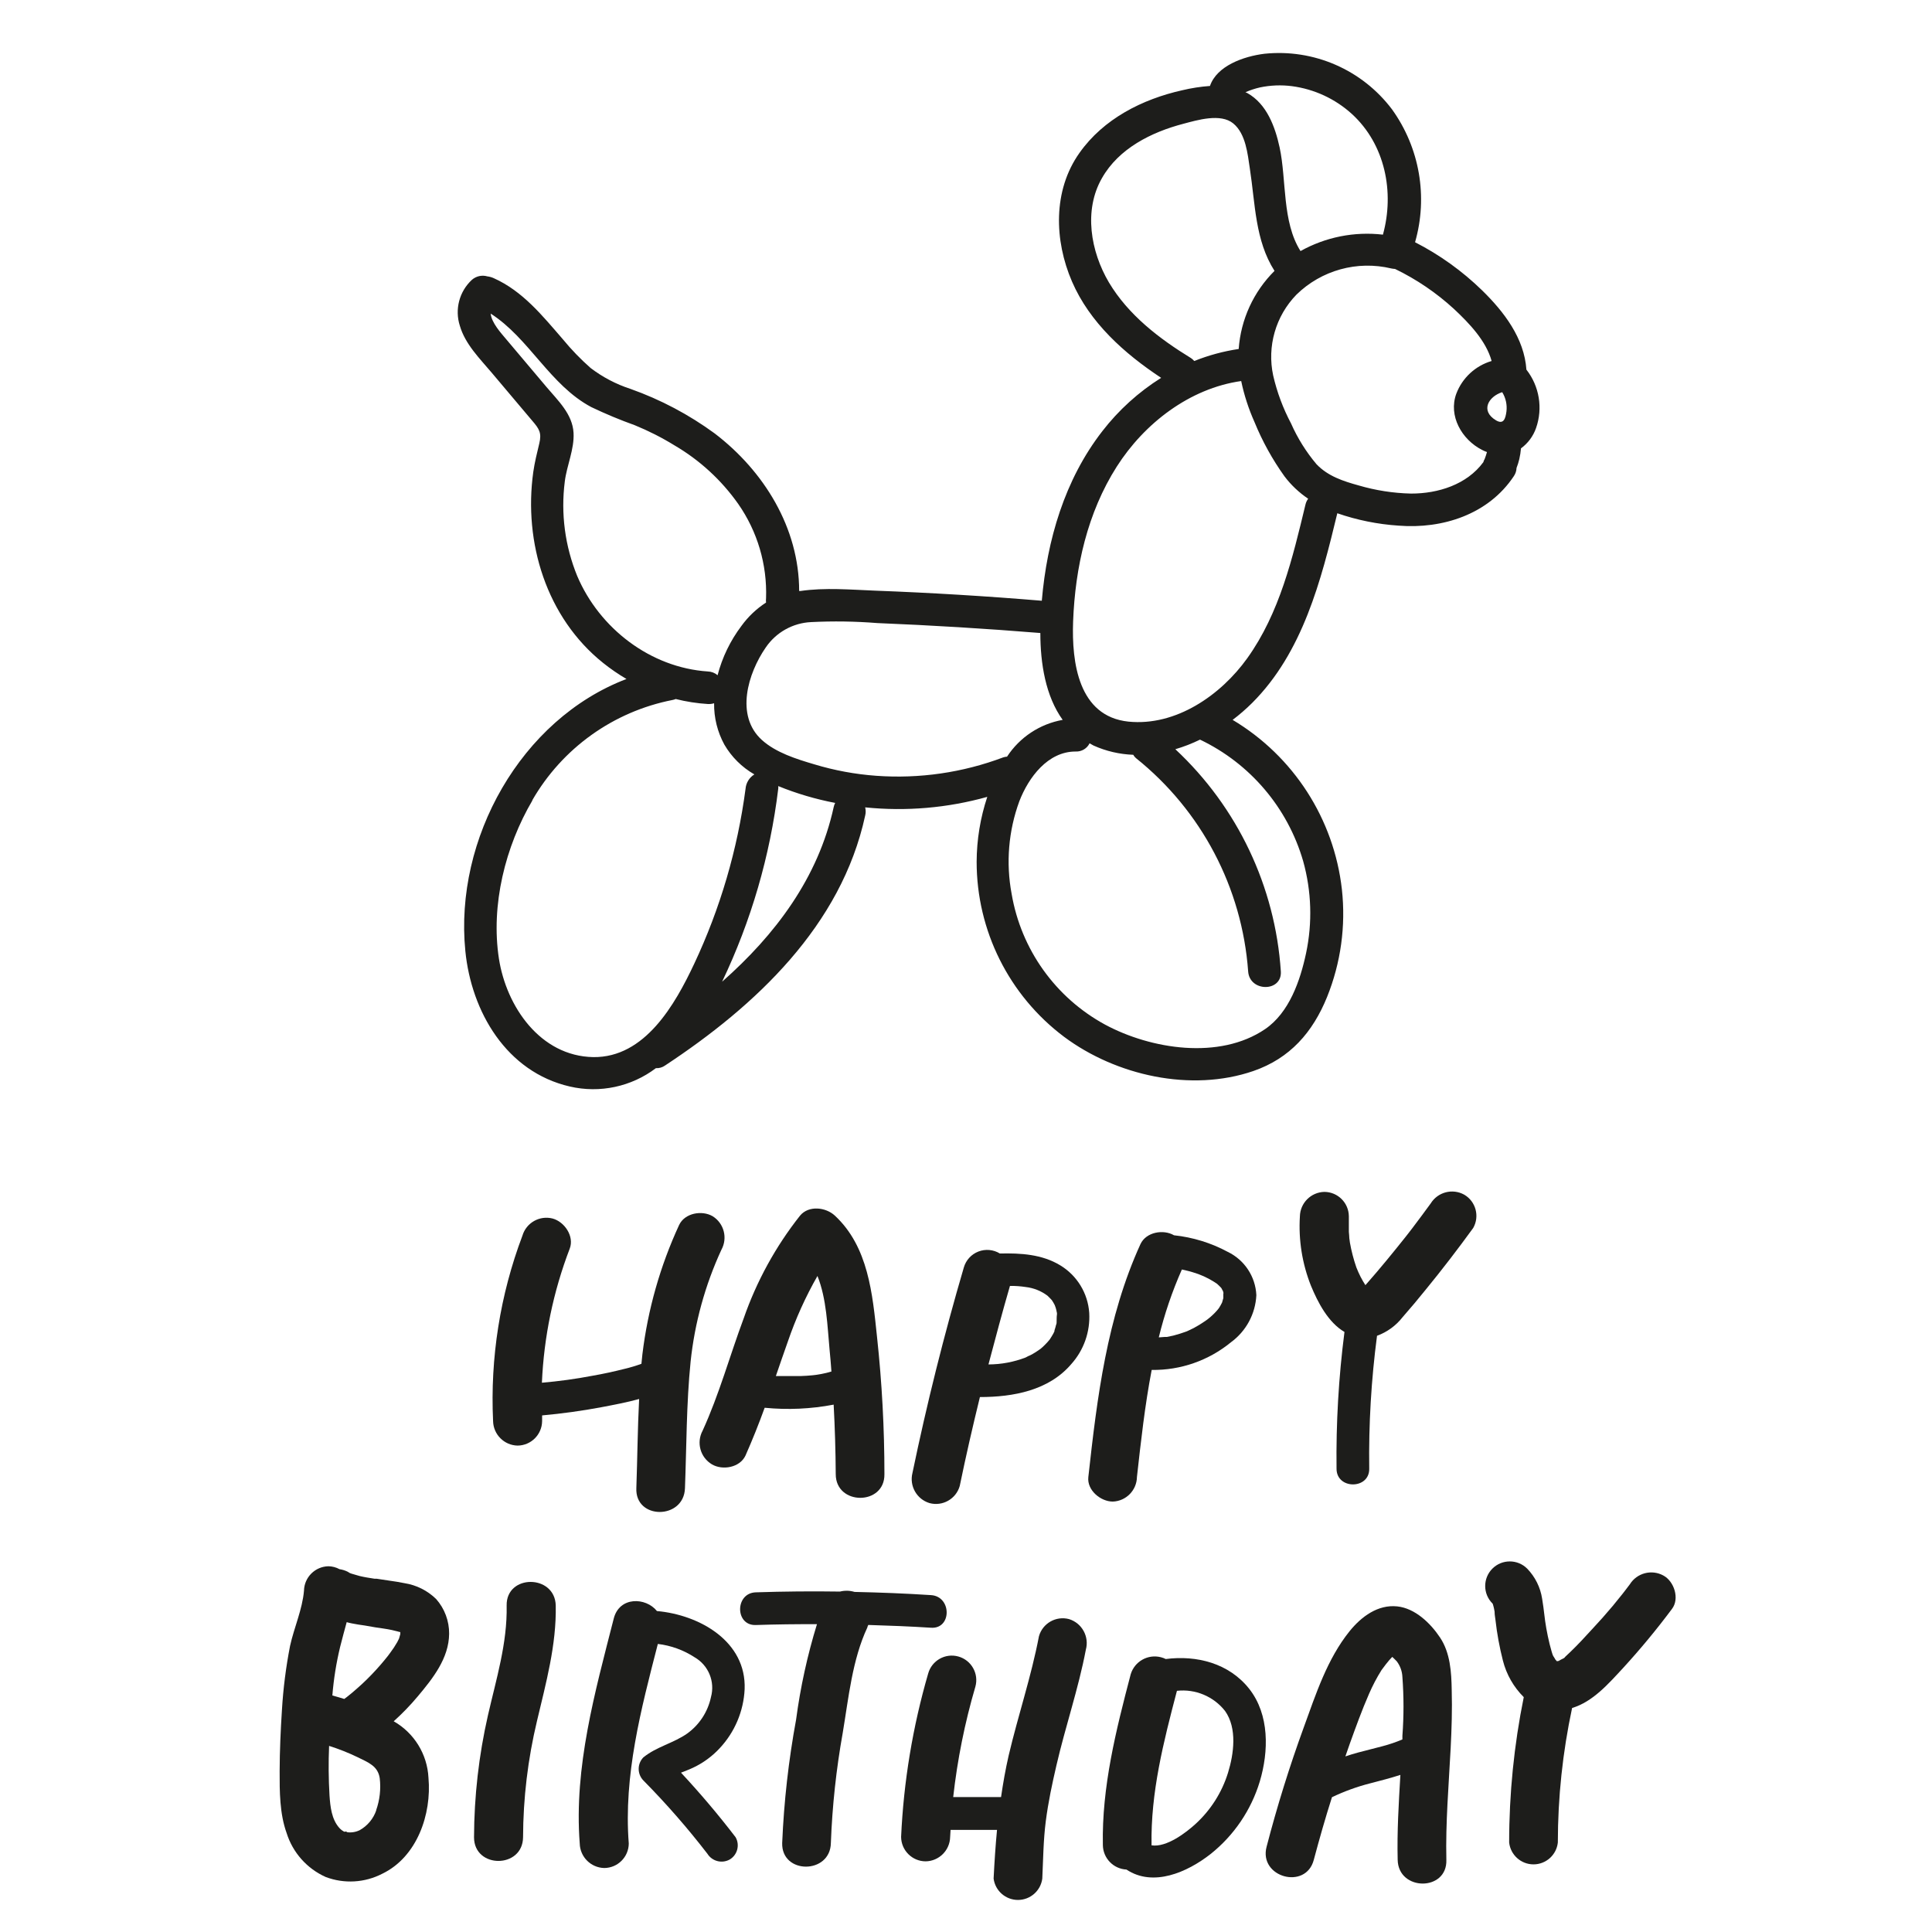
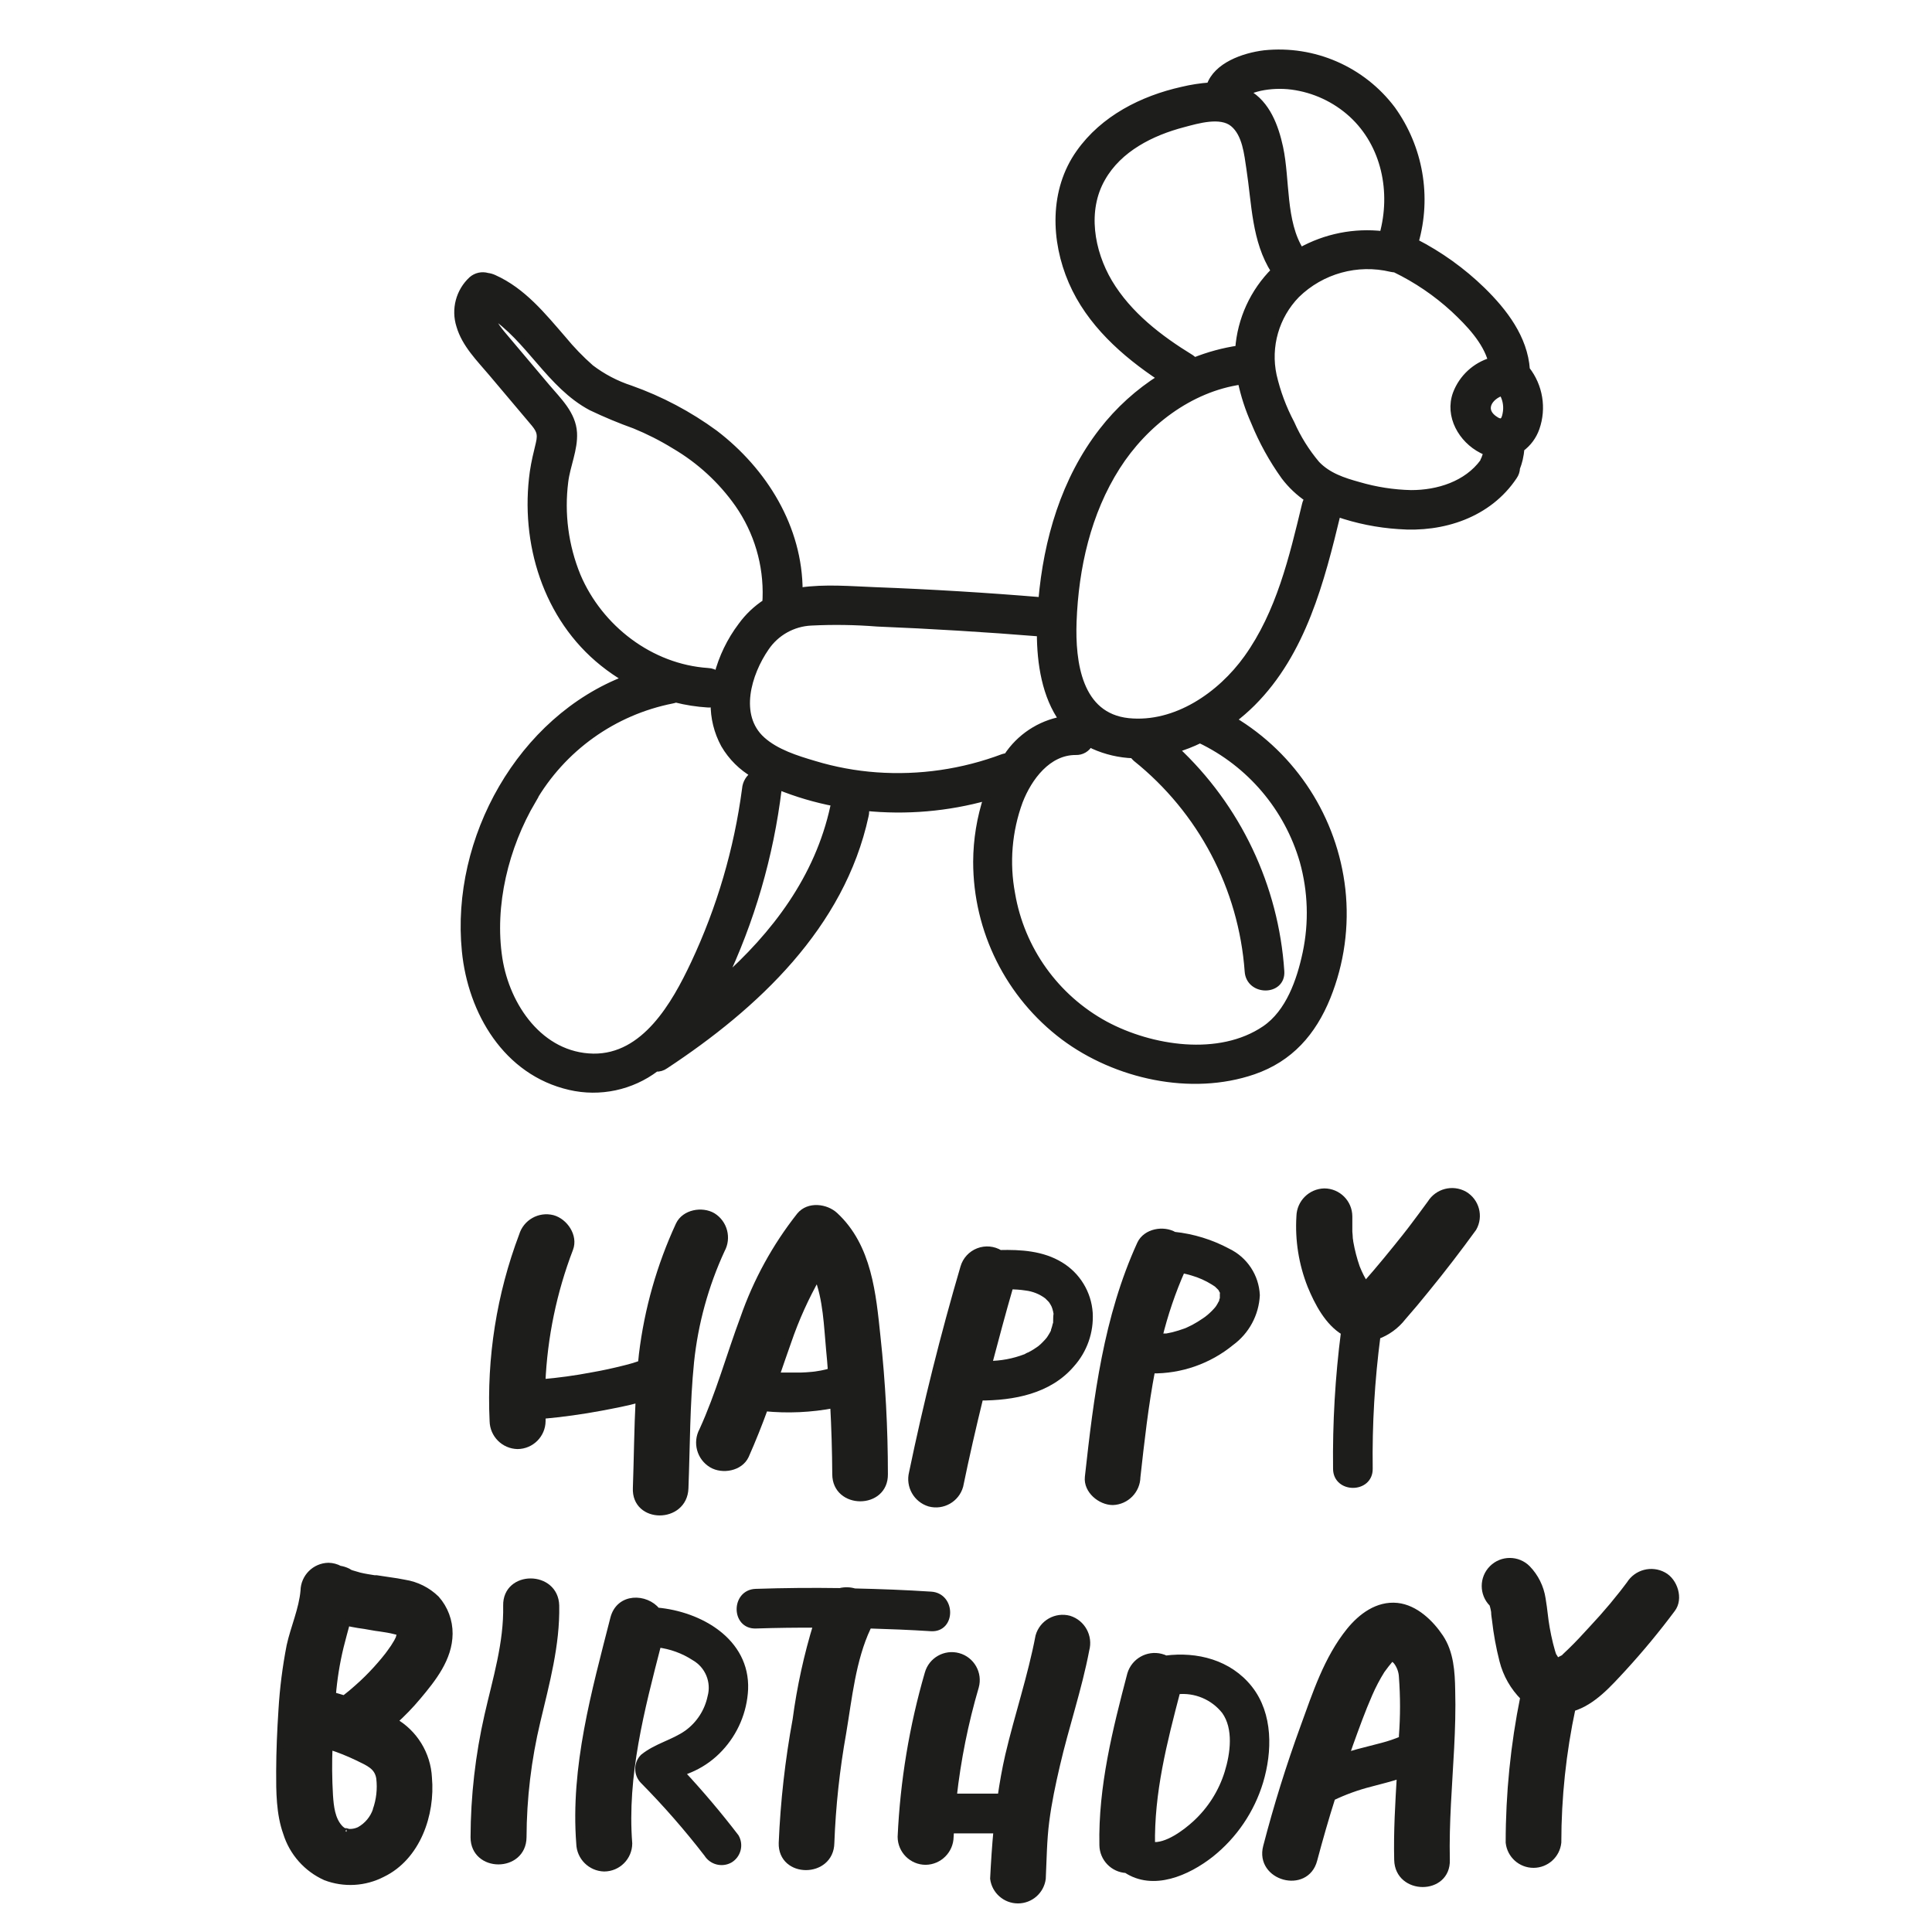
<svg xmlns="http://www.w3.org/2000/svg" id="Drawing" viewBox="0 0 277.8 277.8">
  <defs>
-     <style>.cls-1{fill:#1d1d1b;}</style>
+     <style>.cls-1{fill:#1d1d1b;stroke:#1d1d1b;}</style>
  </defs>
  <g id="Layer_3" data-name="Layer 3">
    <path class="cls-1" d="M81.94,156.23a14.92,14.92,0,0,0,12.37-2.64,2.08,2.08,0,0,0,1.33-.39c13-8.57,25.33-20.09,28.76-35.92a2.37,2.37,0,0,0,0-1.19,47.32,47.32,0,0,0,17.56-1.51,30,30,0,0,0-1.53,9.32A31.47,31.47,0,0,0,153,149.08c7.47,5.57,18.26,8,27.22,4.92,5.27-1.82,8.54-5.57,10.6-10.65a32,32,0,0,0,2.13-15.46,32.65,32.65,0,0,0-15.71-24.38,27.42,27.42,0,0,0,2.8-2.43c7.28-7.27,9.91-17.58,12.25-27.28h0a33.65,33.65,0,0,0,8.8,1.78c6.36.51,12.94-1.63,16.58-7.11a2.2,2.2,0,0,0,.39-1.18,9.49,9.49,0,0,0,.4-1.28,11.22,11.22,0,0,0,.24-1.54,6.11,6.11,0,0,0,2.17-2.93,8.86,8.86,0,0,0-1.39-8.39c-.31-4.53-3.22-8.32-6.38-11.41a39.83,39.83,0,0,0-9.63-6.91,22.21,22.21,0,0,0-3.31-19.1,20.35,20.35,0,0,0-18.35-8c-3,.37-6.85,1.74-7.83,4.63a24.82,24.82,0,0,0-4,.62c-5.72,1.28-11.3,4.1-14.76,9-3.85,5.42-3.63,12.6-1.08,18.5s7.51,10.34,12.82,13.85A32.61,32.61,0,0,0,158.5,62c-5.43,7-7.95,15.67-8.7,24.38h0q-12-1-23.94-1.45c-3.57-.14-7.22-.47-10.78.05l-.17,0c0-9.07-5.06-17.25-12.15-22.66a47.25,47.25,0,0,0-12.1-6.4,19.27,19.27,0,0,1-5.73-3,35.82,35.82,0,0,1-4-4.14C78,45.4,75.16,41.86,71,40a3.1,3.1,0,0,0-.92-.26,2.37,2.37,0,0,0-2.22.49,6.35,6.35,0,0,0-1.74,6.61c.77,2.65,2.86,4.71,4.59,6.76l5.83,6.91c1,1.16,1.37,1.74,1,3.27-.33,1.36-.66,2.7-.86,4.08C75.26,78,78.57,88.8,86.72,95.32a27.84,27.84,0,0,0,3.36,2.31c-15.19,5.79-24.77,23-23.17,39.1C67.77,145.48,72.83,154.14,81.94,156.23Zm21.89-15.07a89.29,89.29,0,0,0,8.07-27.73,1.33,1.33,0,0,0,0-.4,43.27,43.27,0,0,0,8.19,2.42,2.33,2.33,0,0,0-.21.58C117.66,126.23,111.46,134.43,103.83,141.16Zm83.55-17.34a27.81,27.81,0,0,1,.42,13.23c-.84,3.95-2.42,8.56-5.9,10.93-6.55,4.45-16.4,2.9-23-.65a26.44,26.44,0,0,1-13.44-18.81,25.14,25.14,0,0,1,1.11-13.31c1.32-3.42,4.09-7.16,8.1-7.15a2.12,2.12,0,0,0,2-1.18c.19.11.37.22.57.32a15.25,15.25,0,0,0,5.71,1.33,1.62,1.62,0,0,0,.39.48,43.29,43.29,0,0,1,16.13,30.66c.2,3,4.9,3,4.7,0A48,48,0,0,0,169,107.73a22.49,22.49,0,0,0,3.55-1.38A28,28,0,0,1,187.38,123.82ZM216,56.39a4.29,4.29,0,0,1,.61,2.77c-.14,1.06-.42,1.92-1.5,1.28C212.79,59.05,214.06,57,216,56.39Zm-1.53-4.48a7.78,7.78,0,0,0-5.07,4.7c-1.17,3.19.79,6.59,3.68,8.07a5.22,5.22,0,0,0,.73.32c-.09.34-.21.67-.33,1a1.49,1.49,0,0,0-.19.45c-2.37,3.23-6.51,4.53-10.4,4.52a29.12,29.12,0,0,1-7.53-1.17c-2.24-.62-4.42-1.33-6.06-3.05a24.33,24.33,0,0,1-3.66-5.86A28.21,28.21,0,0,1,183.07,54a12.82,12.82,0,0,1,3.34-11.63,14.63,14.63,0,0,1,13.64-3.77,3.33,3.33,0,0,0,.54.07,35.17,35.17,0,0,1,8.48,5.76C211.25,46.47,213.68,49,214.48,51.91ZM185.77,12.39a15.92,15.92,0,0,1,8.62,4c4.79,4.39,6.14,11.25,4.46,17.35A19.64,19.64,0,0,0,187,36.1c-2.67-4.21-2-10.22-3-14.88-.65-3-1.85-6.27-4.65-7.84l-.27-.12a11.73,11.73,0,0,1,2.09-.69A13.83,13.83,0,0,1,185.77,12.39Zm-14.52,39.1c-4.57-2.8-9-6.19-11.8-10.88-2.63-4.45-3.66-10.37-1-15,2.42-4.27,7.11-6.61,11.7-7.81,2-.53,5.36-1.55,7.18-.05s2.07,4.45,2.38,6.46c.79,5.12.75,10.35,3.55,14.74a17.6,17.6,0,0,0-5.15,11.23,28.33,28.33,0,0,0-6.39,1.73A2.29,2.29,0,0,0,171.25,51.49ZM154.3,89.38c.29-7.77,2.06-15.67,6.28-22.29,3.95-6.2,10.47-11.25,17.89-12.3a28.93,28.93,0,0,0,1.91,5.89,38.23,38.23,0,0,0,4.32,7.82,14.17,14.17,0,0,0,3.4,3.21,2.3,2.3,0,0,0-.39.85c-1.84,7.64-3.71,15.59-8.37,22.09-3.81,5.32-10.27,9.8-17.09,9.11C155.05,103,154.09,95.23,154.3,89.38Zm-37.66.07a73.47,73.47,0,0,1,9.5.14q11.74.48,23.45,1.43c0,4.38.75,9.07,3.21,12.49a12.1,12.1,0,0,0-8,5.29,2.05,2.05,0,0,0-.54.1A43,43,0,0,1,126,111.55a41,41,0,0,1-8.92-1.65c-2.57-.76-5.5-1.67-7.53-3.5-3.87-3.5-2-9.6.55-13.29A8.35,8.35,0,0,1,116.64,89.45ZM83,82.83a26.87,26.87,0,0,1-1.79-13.59c.28-2.29,1.39-4.65,1.26-7-.15-2.7-2.23-4.63-3.87-6.57q-2.91-3.45-5.83-6.91c-.73-.87-2.09-2.35-2.22-3.67,5.54,3.54,8.52,10.29,14.48,13.45a66.72,66.72,0,0,0,6.24,2.6A39.09,39.09,0,0,1,97,64.05a29.32,29.32,0,0,1,9.15,8.41,22.33,22.33,0,0,1,4,13.55,2.52,2.52,0,0,0,0,.63A13.25,13.25,0,0,0,106.61,90a20.23,20.23,0,0,0-3.43,7.09,2.24,2.24,0,0,0-1.4-.54C93.53,96,86.2,90.36,83,82.83Zm-6.47,32.25A29.9,29.9,0,0,1,96.7,100.65a2.06,2.06,0,0,0,.46-.14,25.27,25.27,0,0,0,4.62.72,2.56,2.56,0,0,0,.9-.11,12.08,12.08,0,0,0,1.47,5.94,11.77,11.77,0,0,0,4.32,4.29,2.69,2.69,0,0,0-1.27,2.08,85.34,85.34,0,0,1-7.38,25.15C97.07,144.42,92.74,152.1,85.3,152c-7.63-.14-12.49-7.28-13.56-14.15C70.55,130.13,72.66,121.71,76.56,115.08Z" />
    <path class="cls-1" d="M98.49,214c.23-6,.2-12.17.81-18.2a51.22,51.22,0,0,1,4.43-16.1,3.62,3.62,0,0,0-1.26-4.82c-1.52-.89-4-.48-4.82,1.26a62.11,62.11,0,0,0-5.28,18.59c-.05.45-.09.91-.14,1.37a21.44,21.44,0,0,1-2.4.72c-1.54.39-3.09.73-4.65,1-2.4.46-4.83.79-7.26,1a61.33,61.33,0,0,1,4-19.28c.68-1.78-.75-3.86-2.46-4.33a3.6,3.6,0,0,0-4.34,2.46,66.63,66.63,0,0,0-4.22,26.67,3.6,3.6,0,0,0,3.52,3.52,3.56,3.56,0,0,0,3.53-3.52c0-.28,0-.55,0-.82,2.86-.26,5.71-.65,8.53-1.18,1.77-.34,3.62-.68,5.42-1.18-.22,4.26-.25,8.56-.4,12.8C91.28,218.55,98.33,218.54,98.49,214Z" />
    <path class="cls-1" d="M102.37,210.56c1.51.89,4,.48,4.82-1.26,1-2.26,1.92-4.56,2.76-6.88a34.68,34.68,0,0,0,9.92-.45q.27,5,.3,10c0,4.53,7.07,4.54,7,0q0-9.87-1.06-19.7c-.65-6.19-1.24-13-6.07-17.48-1.29-1.2-3.74-1.51-5,0a50.6,50.6,0,0,0-8.1,14.76c-2,5.36-3.52,10.94-5.91,16.16A3.63,3.63,0,0,0,102.37,210.56Zm15.17-27.09c1.32,3.28,1.43,7.25,1.74,10.56.11,1.06.19,2.12.27,3.18a13.56,13.56,0,0,1-1.43.35l-.85.14-.44.05c-.57.06-1.14.09-1.71.11-1.18,0-2.37,0-3.56,0,.57-1.65,1.13-3.3,1.72-4.95A54.77,54.77,0,0,1,117.54,183.47Z" />
    <path class="cls-1" d="M152.45,181.94c-2.61-1.59-5.69-1.77-8.68-1.7a3.49,3.49,0,0,0-5.18,2q-4.29,14.63-7.39,29.56a3.61,3.61,0,0,0,2.46,4.33,3.56,3.56,0,0,0,4.34-2.46c.88-4.28,1.86-8.54,2.9-12.79,4.79,0,9.89-.94,13.13-4.73a10.15,10.15,0,0,0,2.59-7.37A8.68,8.68,0,0,0,152.45,181.94Zm-.52,8c0,.07,0,.12,0,.16s0,.27-.08.4a7.32,7.32,0,0,1-.23.8l0,.11-.15.32c-.15.28-.32.54-.49.81l-.12.16-.25.29c-.21.23-.43.45-.66.67l-.36.31-.09.06-.59.4c-.27.17-.55.33-.83.47-.06,0-.58.27-.6.29a15,15,0,0,1-5.35,1c1-3.78,2-7.54,3.09-11.29a13.79,13.79,0,0,1,2.27.16,6.4,6.4,0,0,1,3.13,1.25s.43.43.49.49l.14.16.21.33.2.37a4.63,4.63,0,0,1,.25.8c0,.11.05.22.07.33a1.17,1.17,0,0,0,0,.21C151.93,189.32,151.94,189.64,151.93,190Z" />
    <path class="cls-1" d="M163.48,212.37c.57-5.11,1.14-10.3,2.12-15.39A17.56,17.56,0,0,0,177,193a8.92,8.92,0,0,0,3.65-6.77,7.29,7.29,0,0,0-4.12-6.23,20.92,20.92,0,0,0-7.72-2.38l0,0c-1.52-.89-4-.48-4.82,1.26-4.83,10.59-6.23,22-7.5,33.51-.21,1.89,1.77,3.52,3.52,3.52A3.6,3.6,0,0,0,163.48,212.37Zm11.05-28.08.37.24.09.06a.71.71,0,0,0,.12.11l.31.3.18.19a1,1,0,0,0,.11.18c0,.08.09.16.13.24s0,.06.06.22,0,.12,0,.16a2.26,2.26,0,0,1,0,.37,1.1,1.1,0,0,1,0,.16s0,.08,0,.14-.2.63-.18.63a7.94,7.94,0,0,1-.42.75l-.13.18a2.75,2.75,0,0,1-.22.26,8.36,8.36,0,0,1-.66.67c-.17.16-.35.31-.54.46s-.24.2-.08.07l-.38.27a16.84,16.84,0,0,1-1.63,1l-.64.31-.32.15-.21.08a18.94,18.94,0,0,1-1.81.56l-.92.19-.17,0h-.14l-.83.06a58.16,58.16,0,0,1,3.32-9.76c.52.12,1.05.23,1.55.39A12,12,0,0,1,174.53,184.29Z" />
    <path class="cls-1" d="M210.54,171.78a3.61,3.61,0,0,0-4.82,1.26c-.89,1.22-1.78,2.42-2.69,3.62-.05.07-.38.48-.41.53l-.53.68-1.3,1.62q-1.41,1.75-2.88,3.48c-.45.52-.9,1.05-1.36,1.57a2.62,2.62,0,0,1-.22.25c-.25-.4-.49-.79-.7-1.21-.11-.21-.21-.43-.31-.65,0,0-.25-.58-.29-.69a23.55,23.55,0,0,1-.93-3.58c0-.13-.08-.53-.08-.59,0-.31-.05-.63-.07-.95,0-.74,0-1.48,0-2.22a3.54,3.54,0,0,0-3.52-3.52,3.6,3.6,0,0,0-3.52,3.52,23.14,23.14,0,0,0,1.58,9.95c1,2.43,2.49,5.3,4.83,6.67a140.53,140.53,0,0,0-1.14,19.67c0,3,4.74,3,4.7,0A132.76,132.76,0,0,1,198,192.07a8.25,8.25,0,0,0,3.68-2.68c1.14-1.3,2.26-2.63,3.36-4,2.35-2.87,4.61-5.82,6.79-8.82A3.53,3.53,0,0,0,210.54,171.78Z" />
    <path class="cls-1" d="M60.07,243.92c2.15-2.56,4.48-5.48,4.51-9a7.44,7.44,0,0,0-1.87-5,8.37,8.37,0,0,0-4.56-2.28c-.72-.15-1.44-.26-2.16-.36L54.13,227l-.19,0-.11,0c-.71-.11-1.43-.22-2.13-.39-.4-.1-.78-.24-1.17-.34l-.24-.09L50,226a4.05,4.05,0,0,0-1.18-.37,3.49,3.49,0,0,0-1.59-.42,3.59,3.59,0,0,0-3.52,3.52c-.23,2.68-1.42,5.29-2,7.92a69.79,69.79,0,0,0-1.17,9.22c-.19,2.93-.32,5.87-.33,8.8s0,6.12,1,8.89a10.3,10.3,0,0,0,5.62,6.33,10,10,0,0,0,8.14-.47c5-2.41,7.11-8.55,6.64-13.79a9.92,9.92,0,0,0-5-8.13A34.77,34.77,0,0,0,60.07,243.92Zm-2.53-9.25h0v0h0Zm0,0h0v0s0,.09,0,.11l0-.14h0Zm0-.16s0,0,0,.08h0C57.39,234.36,57.44,234.41,57.51,234.54Zm-3.43,25.77a5.21,5.21,0,0,1-2.39,2.88,3.2,3.2,0,0,1-1.91.28c.43,0-.49-.2-.18,0a2.39,2.39,0,0,1-.86-.63c-1.08-1.22-1.28-3-1.39-4.65a70.39,70.39,0,0,1-.06-7.12,30.82,30.82,0,0,1,4.11,1.63c1.57.77,2.9,1.27,3.17,3A10.22,10.22,0,0,1,54.08,260.31Zm3.27-24.68c-.05.08-.23.46-.26.52q-.23.39-.48.78l-.53.75-.31.42c-.35.45-.72.89-1.09,1.32a35.12,35.12,0,0,1-2.61,2.71q-.75.69-1.53,1.35l-.72.58-.35.26c-.57-.18-1.14-.34-1.71-.5a45.46,45.46,0,0,1,1.12-7c.29-1.2.63-2.36.94-3.54.25.07.5.13.76.18.61.12,1.22.22,1.84.3L54,234l.65.09.58.09c.36.05.72.12,1.07.19l.91.22.27.08.08,0c0,.07,0,.15,0,.22a.17.17,0,0,0,0,.07l0,0Z" />
    <path class="cls-1" d="M57.57,234.73v0h0v0Z" />
    <path class="cls-1" d="M72.85,230.86c.11,5.42-1.5,10.57-2.69,15.79a80.18,80.18,0,0,0-2,17.53c0,4.53,7,4.54,7.05,0a72.89,72.89,0,0,1,2-16.71c1.29-5.46,2.81-10.94,2.7-16.61C79.8,226.34,72.76,226.32,72.85,230.86Z" />
    <path class="cls-1" d="M103.47,251.39a13.35,13.35,0,0,0,3.6-8.49c.27-6.88-6.46-10.7-12.61-11.25-1.6-2-5.4-2.12-6.21,1.08-2.69,10.55-5.74,21.35-4.89,32.35a3.61,3.61,0,0,0,3.52,3.52,3.55,3.55,0,0,0,3.53-3.52c-.76-9.79,1.76-19.3,4.18-28.7a12.36,12.36,0,0,1,5.29,1.92,5.06,5.06,0,0,1,2.35,5.72,8.67,8.67,0,0,1-3.4,5.23c-2,1.41-4.39,1.88-6.32,3.44a2.38,2.38,0,0,0,0,3.32,115,115,0,0,1,9.2,10.53,2.41,2.41,0,0,0,3.21.84,2.37,2.37,0,0,0,.85-3.21q-3.7-4.83-7.85-9.28c.6-.24,1.21-.46,1.77-.73A12.43,12.43,0,0,0,103.47,251.39Z" />
    <path class="cls-1" d="M133.87,234.05c3,.2,3-4.5,0-4.69-3.67-.24-7.34-.38-11-.46a3.9,3.9,0,0,0-2.09-.05q-6.06-.09-12.11.11c-3,.1-3,4.8,0,4.7s5.87-.13,8.8-.12a84.51,84.51,0,0,0-3,13.72,127.49,127.49,0,0,0-2,17.74c-.13,4.54,6.92,4.53,7,0a114.1,114.1,0,0,1,1.71-15.86c.84-5,1.36-10.49,3.54-15.14,0-.12.09-.23.13-.35C127.9,233.74,130.89,233.86,133.87,234.05Z" />
    <path class="cls-1" d="M153.72,232.81a3.55,3.55,0,0,0-4.33,2.46c-1.1,5.78-3,11.39-4.35,17.13-.46,2-.81,4-1.1,6l-6.88,0a92.7,92.7,0,0,1,3.19-15.88,3.52,3.52,0,1,0-6.79-1.88,100.57,100.57,0,0,0-3.89,23.48,3.54,3.54,0,0,0,3.53,3.52,3.58,3.58,0,0,0,3.52-3.52l.06-1,6.68,0c-.22,2.3-.37,4.63-.49,7a3.53,3.53,0,0,0,7,0c.13-2.76.15-5.49.5-8.23s.92-5.41,1.54-8.08c1.28-5.55,3.16-11,4.22-16.59A3.61,3.61,0,0,0,153.72,232.81Z" />
    <path class="cls-1" d="M179.62,242.83c-2.92-3.69-7.56-4.85-12-4.28a3.25,3.25,0,0,0-.7-.26,3.6,3.6,0,0,0-4.34,2.46c-2.1,8-4.17,16.2-4,24.56a3.57,3.57,0,0,0,3.39,3.51c3.83,2.55,8.73.41,12.11-2.24a21.17,21.17,0,0,0,7.06-10.41C182.44,251.83,182.55,246.54,179.62,242.83Zm-3.05,12.09a16.63,16.63,0,0,1-4.65,7.33c-1.34,1.23-4.17,3.42-6.34,3.09v0c-.14-7.6,1.72-14.86,3.65-22.22a7.72,7.72,0,0,1,6.92,2.9C177.91,248.49,177.42,252.18,176.57,254.92Z" />
    <path class="cls-1" d="M207.07,235.47c-1.38-2.08-3.6-4.22-6.17-4.49-2.79-.29-5.15,1.48-6.83,3.55-3.23,4-4.86,9.06-6.59,13.81q-3.09,8.47-5.36,17.21c-1.15,4.39,5.65,6.26,6.79,1.87.8-3,1.67-6.05,2.61-9a29.52,29.52,0,0,1,5.51-2c1.46-.38,2.91-.75,4.33-1.21-.24,4.07-.49,8.14-.39,12.22.1,4.53,7.15,4.55,7,0-.12-5.37.34-10.72.62-16.09.14-2.77.23-5.55.15-8.33C208.7,240.43,208.53,237.67,207.07,235.47Zm-8.26,15.61c-1.17.32-2.35.59-3.52.91-.61.17-1.23.35-1.84.56.21-.61.41-1.21.63-1.81.87-2.41,1.74-4.83,2.77-7.18a25.74,25.74,0,0,1,1.79-3.41c.12-.18,1-1.37,1.55-1.91.27.25.61.59.65.64a4,4,0,0,1,.81,2.26,56.75,56.75,0,0,1,0,8.45c0,.17,0,.34,0,.52A20.68,20.68,0,0,1,198.81,251.08Z" />
    <path class="cls-1" d="M239.17,226.54a3.63,3.63,0,0,0-4.82,1.27l-.6.79-.44.57-1.41,1.74q-1.44,1.72-3,3.38c-1,1.1-2,2.18-3.08,3.22-.24.24-.49.46-.74.7a1.39,1.39,0,0,0-.17.19l-.19.1a5.69,5.69,0,0,0-.56.3.9.9,0,0,1-.22.06l-.07,0-.2-.2c-.08-.14-.25-.43-.33-.54s-.22-.61-.25-.71q-.15-.5-.27-1-.28-1.14-.48-2.28c-.27-1.49-.3-2.48-.6-4.26a7.94,7.94,0,0,0-2.15-4.32,3.52,3.52,0,1,0-5,5l.05.06,0,0c.07.22.13.44.18.67s.06.32.09.48v.08c0,.36.08.72.12,1.08a43,43,0,0,0,1.07,5.85,11.34,11.34,0,0,0,3,5.26A105,105,0,0,0,217,264.93a3.52,3.52,0,0,0,7,0,92.92,92.92,0,0,1,2.05-19.34c3-.9,5.26-3.52,7.35-5.77a109.19,109.19,0,0,0,7-8.46C241.55,229.88,240.72,227.36,239.17,226.54Zm-15.23,12.34-.21.05A.54.54,0,0,1,223.94,238.88Zm.14,0h0C224.32,239,224.3,239,224.08,238.9Z" />
  </g>
</svg>
